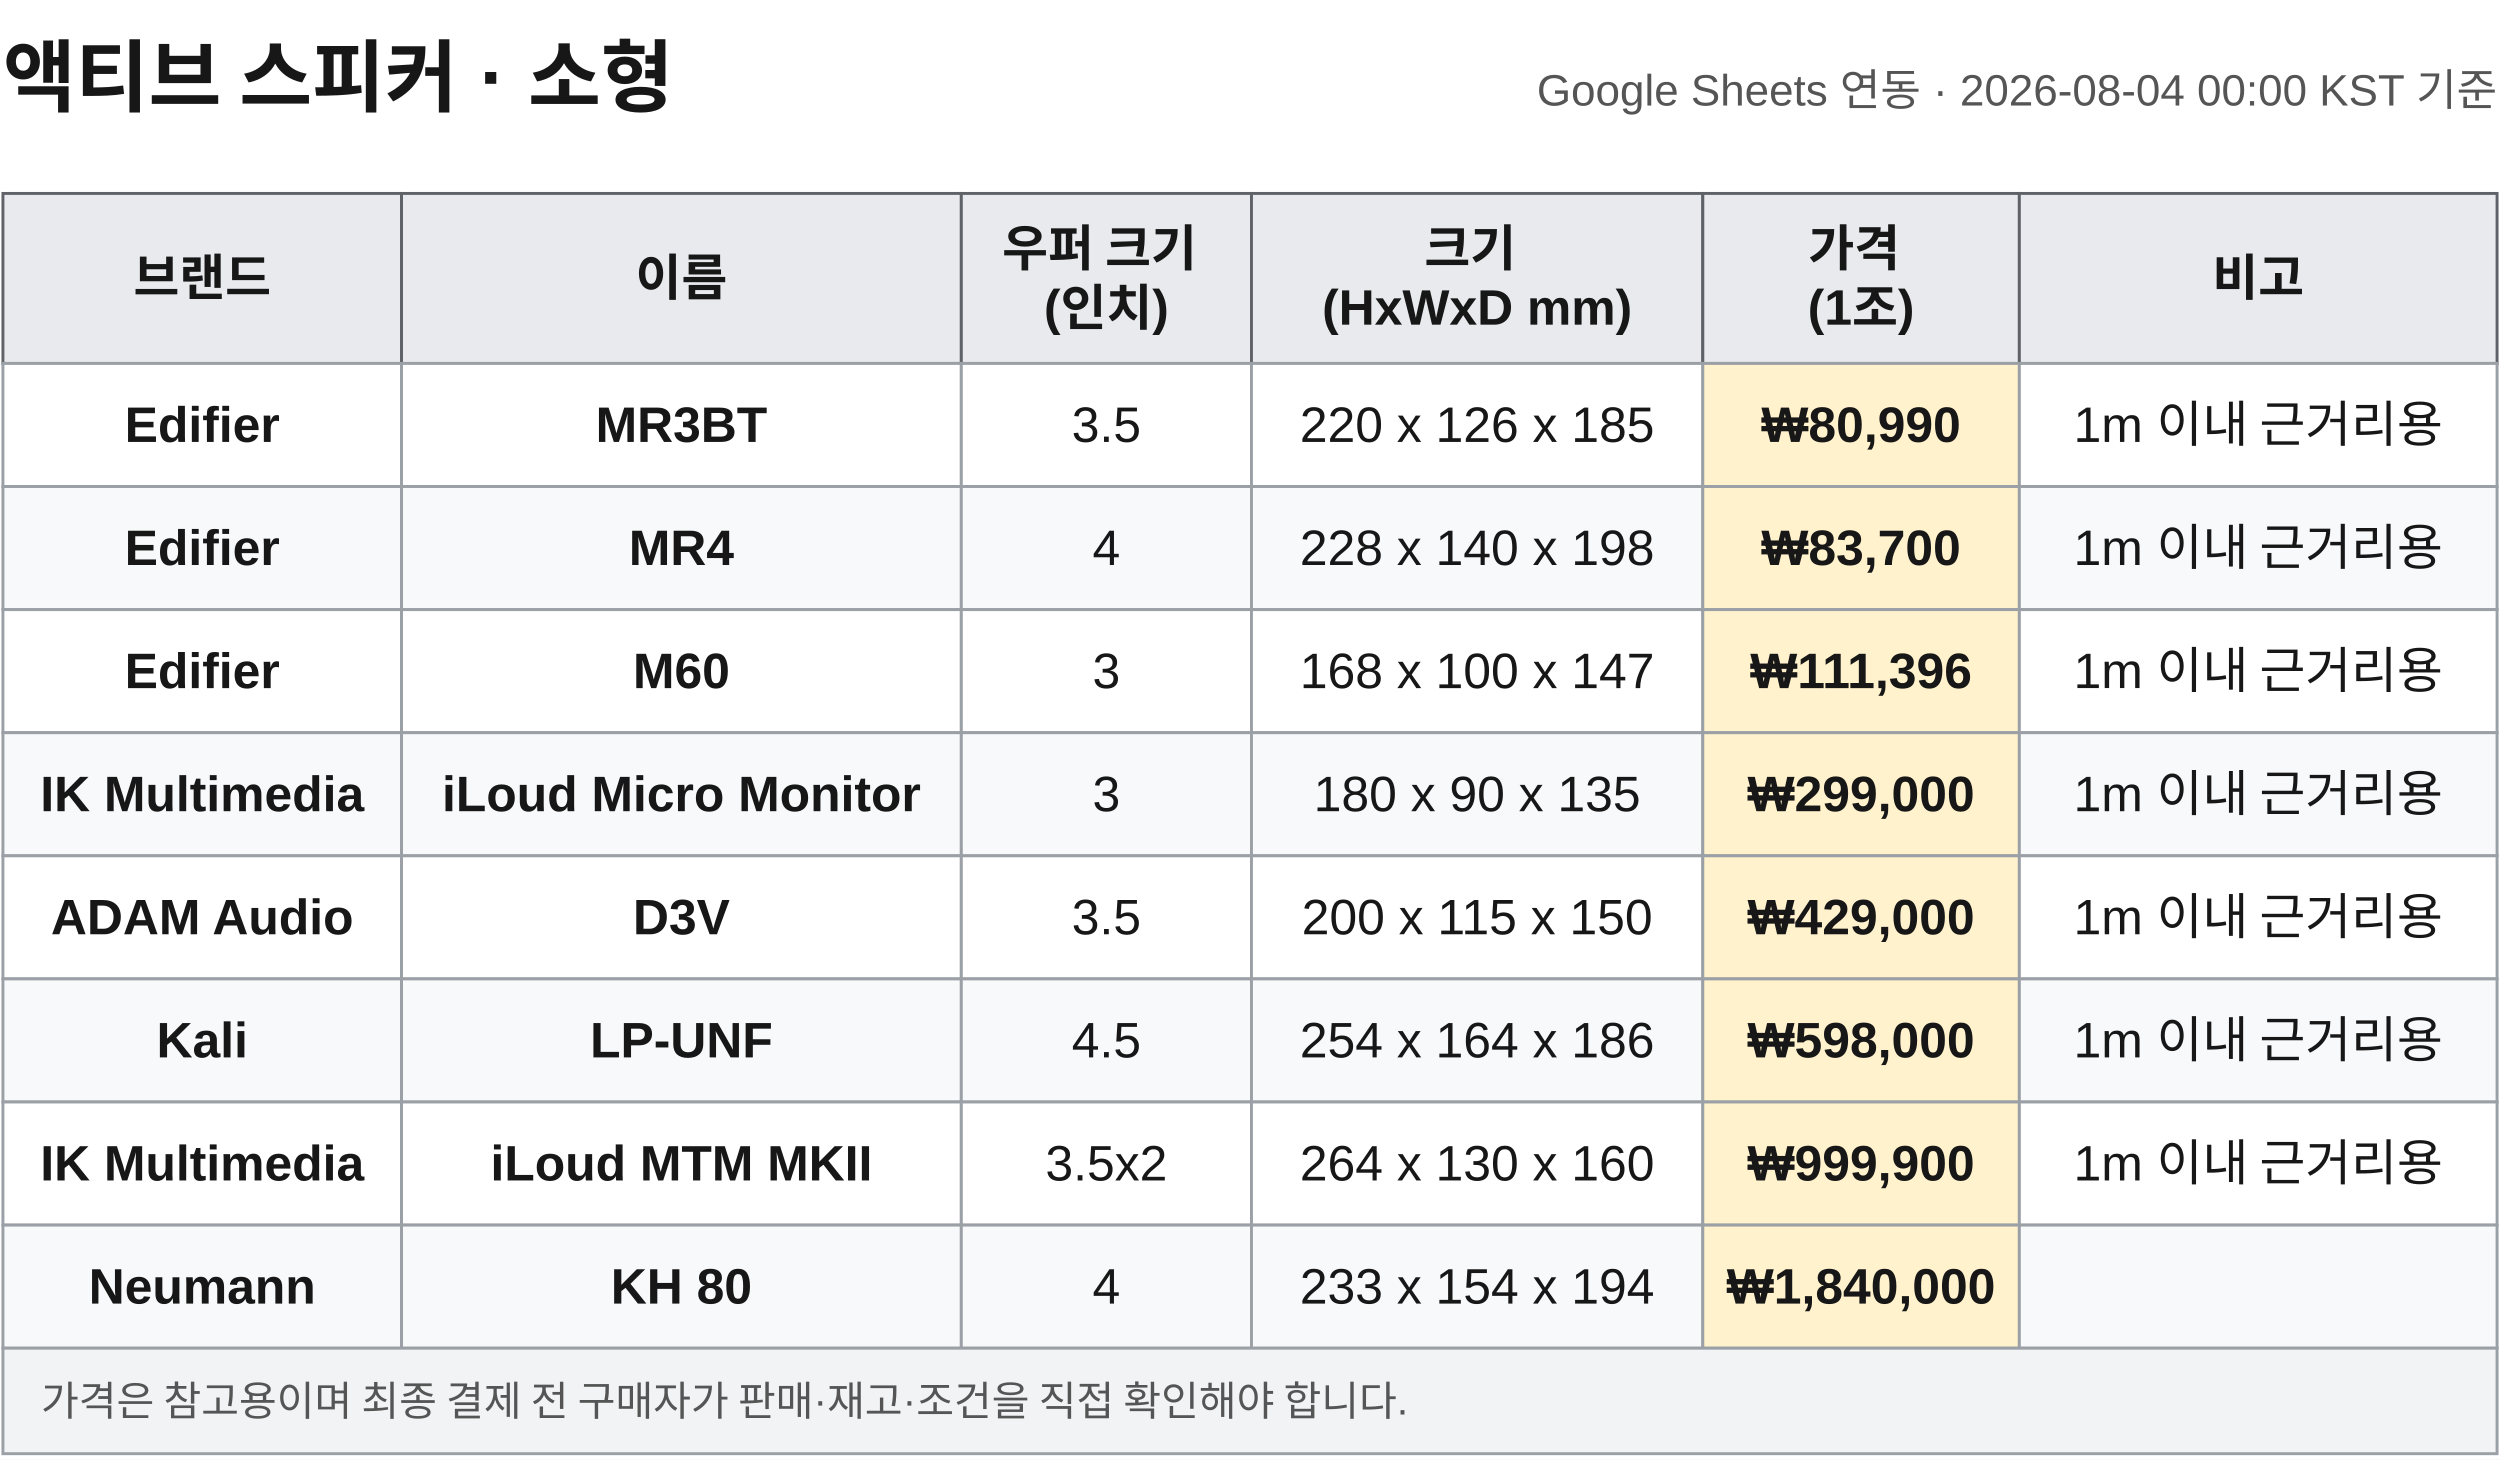
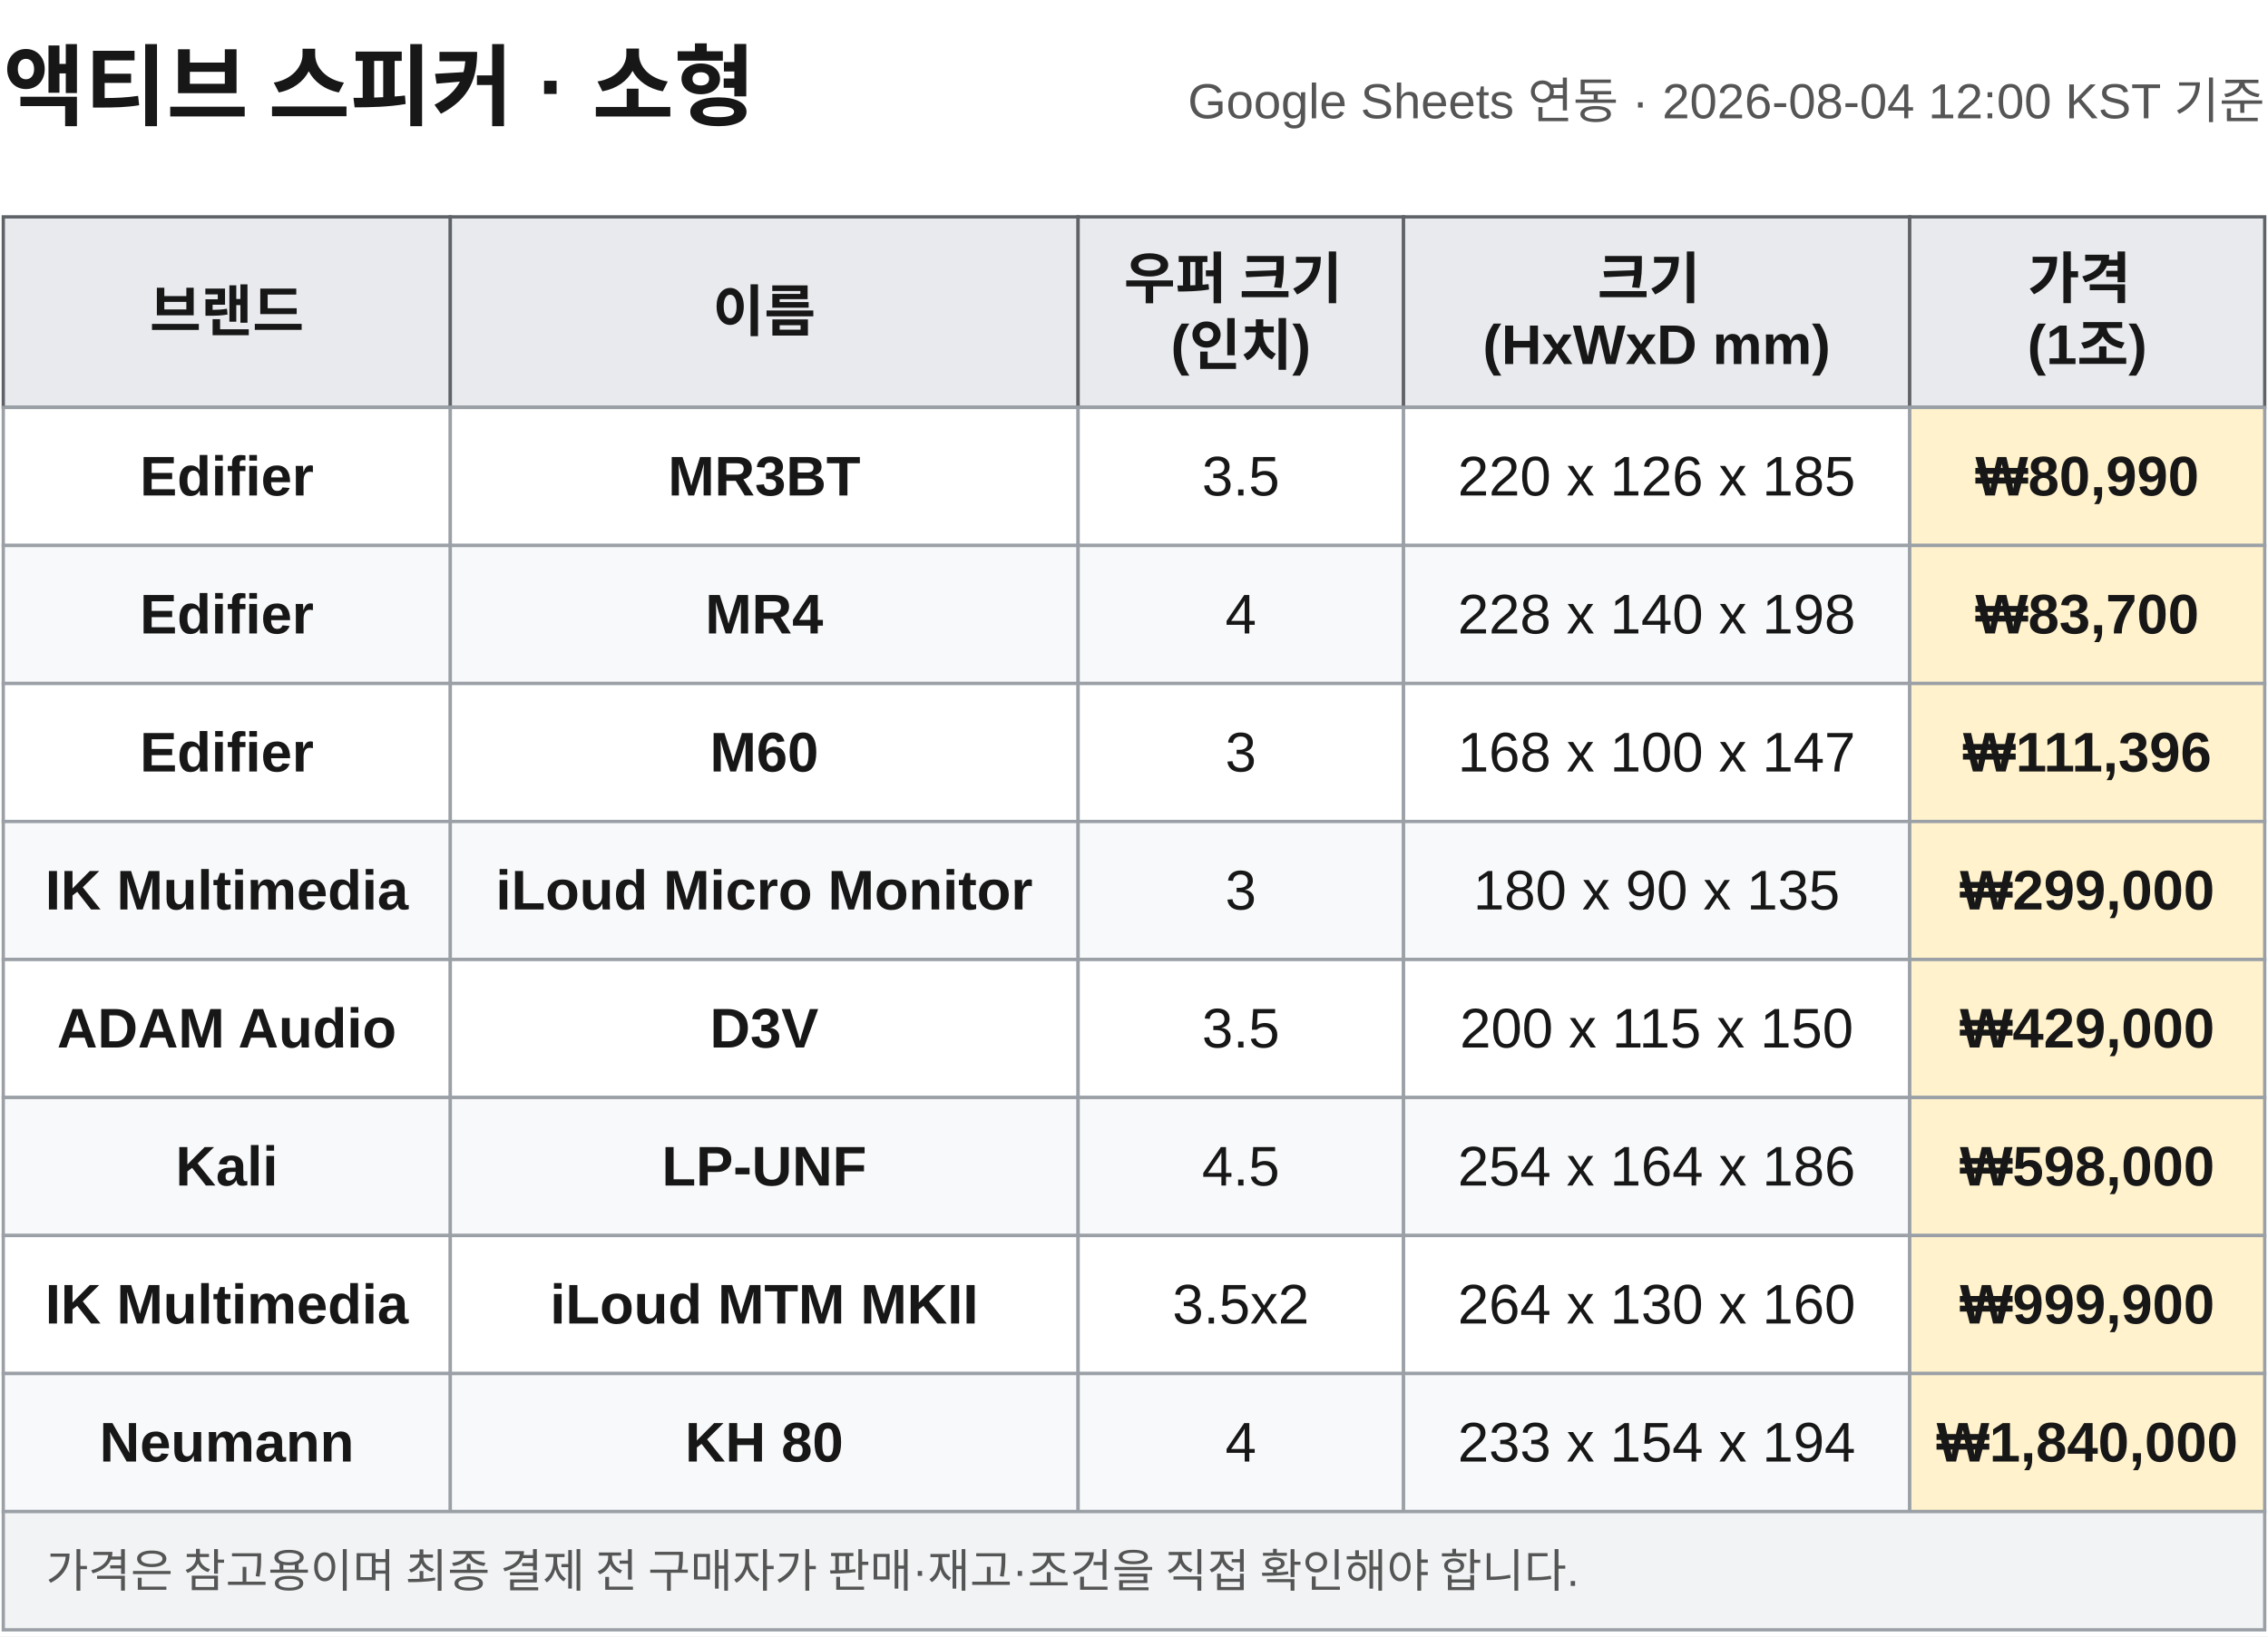
- <svg xmlns="http://www.w3.org/2000/svg" width="853" height="498" viewBox="0 0 853 498">
+ <svg xmlns="http://www.w3.org/2000/svg" width="690" height="498" viewBox="0 0 690 498">
  <style>
    text { font-family: "Noto Sans KR", "Malgun Gothic", "Apple SD Gothic Neo", Arial, sans-serif; fill: #171717; }
    .title { font-size: 27px; font-weight: 900; }
    .sub { font-size: 15px; font-weight: 400; fill: #555; }
    .head { font-weight: 800; }
    .cell { font-weight: 400; }
    .emphasis { font-weight: 700; }
    .foot { font-size: 14px; font-weight: 400; fill: #555; }
  </style>
  <rect width="100%" height="100%" fill="#ffffff" />
  <text class="title" x="1" y="36">액티브 스피커 · 소형</text>
-   <text class="sub" x="852" y="36" text-anchor="end">Google Sheets 연동 · 2026-08-04 00:00 KST 기준</text>
+   <text class="sub" x="689" y="36" text-anchor="end">Google Sheets 연동 · 2026-08-04 12:00 KST 기준</text>
  <rect x="1" y="66" width="136" height="58" fill="#e8eaed" stroke="#5f6368" />
  <text class="head" font-size="17" text-anchor="middle">
    <tspan x="69" y="100.78">브랜드</tspan>
  </text>
  <rect x="137" y="66" width="191" height="58" fill="#e8eaed" stroke="#5f6368" />
  <text class="head" font-size="17" text-anchor="middle">
    <tspan x="232.5" y="100.78">이름</tspan>
  </text>
  <rect x="328" y="66" width="99" height="58" fill="#e8eaed" stroke="#5f6368" />
  <text class="head" font-size="17" text-anchor="middle">
    <tspan x="377.5" y="90.78">우퍼 크기</tspan>
    <tspan x="377.5" y="110.78">(인치)</tspan>
  </text>
  <rect x="427" y="66" width="154" height="58" fill="#e8eaed" stroke="#5f6368" />
  <text class="head" font-size="17" text-anchor="middle">
    <tspan x="504" y="90.78">크기</tspan>
    <tspan x="504" y="110.78">(HxWxD mm)</tspan>
  </text>
  <rect x="581" y="66" width="108" height="58" fill="#e8eaed" stroke="#5f6368" />
  <text class="head" font-size="17" text-anchor="middle">
    <tspan x="635" y="90.78">가격</tspan>
    <tspan x="635" y="110.78">(1조)</tspan>
  </text>
-   <rect x="689" y="66" width="163" height="58" fill="#e8eaed" stroke="#5f6368" />
-   <text class="head" font-size="17" text-anchor="middle">
-     <tspan x="770.5" y="100.78">비고</tspan>
-   </text>
  <rect x="1" y="124" width="136" height="42" fill="#ffffff" stroke="#9aa0a6" />
  <text class="emphasis" font-size="17" text-anchor="middle">
    <tspan x="69" y="150.78">Edifier</tspan>
  </text>
  <rect x="137" y="124" width="191" height="42" fill="#ffffff" stroke="#9aa0a6" />
  <text class="emphasis" font-size="17" text-anchor="middle">
    <tspan x="232.5" y="150.78">MR3BT</tspan>
  </text>
  <rect x="328" y="124" width="99" height="42" fill="#ffffff" stroke="#9aa0a6" />
  <text class="cell" font-size="17" text-anchor="middle">
    <tspan x="377.5" y="150.78">3.5</tspan>
  </text>
  <rect x="427" y="124" width="154" height="42" fill="#ffffff" stroke="#9aa0a6" />
  <text class="cell" font-size="17" text-anchor="middle">
    <tspan x="504" y="150.78">220 x 126 x 185</tspan>
  </text>
  <rect x="581" y="124" width="108" height="42" fill="#fff2cc" stroke="#9aa0a6" />
  <text class="emphasis" font-size="17" text-anchor="middle">
    <tspan x="635" y="150.78">₩80,990</tspan>
-   </text>
-   <rect x="689" y="124" width="163" height="42" fill="#ffffff" stroke="#9aa0a6" />
-   <text class="cell" font-size="17" text-anchor="middle">
-     <tspan x="770.5" y="150.78">1m 이내 근거리용</tspan>
  </text>
  <rect x="1" y="166" width="136" height="42" fill="#f8f9fa" stroke="#9aa0a6" />
  <text class="emphasis" font-size="17" text-anchor="middle">
    <tspan x="69" y="192.78">Edifier</tspan>
  </text>
  <rect x="137" y="166" width="191" height="42" fill="#f8f9fa" stroke="#9aa0a6" />
  <text class="emphasis" font-size="17" text-anchor="middle">
    <tspan x="232.5" y="192.78">MR4</tspan>
  </text>
  <rect x="328" y="166" width="99" height="42" fill="#f8f9fa" stroke="#9aa0a6" />
  <text class="cell" font-size="17" text-anchor="middle">
    <tspan x="377.5" y="192.78">4</tspan>
  </text>
  <rect x="427" y="166" width="154" height="42" fill="#f8f9fa" stroke="#9aa0a6" />
  <text class="cell" font-size="17" text-anchor="middle">
    <tspan x="504" y="192.78">228 x 140 x 198</tspan>
  </text>
  <rect x="581" y="166" width="108" height="42" fill="#fff2cc" stroke="#9aa0a6" />
  <text class="emphasis" font-size="17" text-anchor="middle">
    <tspan x="635" y="192.78">₩83,700</tspan>
  </text>
-   <rect x="689" y="166" width="163" height="42" fill="#f8f9fa" stroke="#9aa0a6" />
-   <text class="cell" font-size="17" text-anchor="middle">
-     <tspan x="770.5" y="192.78">1m 이내 근거리용</tspan>
-   </text>
  <rect x="1" y="208" width="136" height="42" fill="#ffffff" stroke="#9aa0a6" />
  <text class="emphasis" font-size="17" text-anchor="middle">
    <tspan x="69" y="234.78">Edifier</tspan>
  </text>
  <rect x="137" y="208" width="191" height="42" fill="#ffffff" stroke="#9aa0a6" />
  <text class="emphasis" font-size="17" text-anchor="middle">
    <tspan x="232.5" y="234.78">M60</tspan>
  </text>
  <rect x="328" y="208" width="99" height="42" fill="#ffffff" stroke="#9aa0a6" />
  <text class="cell" font-size="17" text-anchor="middle">
    <tspan x="377.5" y="234.78">3</tspan>
  </text>
  <rect x="427" y="208" width="154" height="42" fill="#ffffff" stroke="#9aa0a6" />
  <text class="cell" font-size="17" text-anchor="middle">
    <tspan x="504" y="234.78">168 x 100 x 147</tspan>
  </text>
  <rect x="581" y="208" width="108" height="42" fill="#fff2cc" stroke="#9aa0a6" />
  <text class="emphasis" font-size="17" text-anchor="middle">
    <tspan x="635" y="234.78">₩111,396</tspan>
-   </text>
-   <rect x="689" y="208" width="163" height="42" fill="#ffffff" stroke="#9aa0a6" />
-   <text class="cell" font-size="17" text-anchor="middle">
-     <tspan x="770.5" y="234.78">1m 이내 근거리용</tspan>
  </text>
  <rect x="1" y="250" width="136" height="42" fill="#f8f9fa" stroke="#9aa0a6" />
  <text class="emphasis" font-size="17" text-anchor="middle">
    <tspan x="69" y="276.78">IK Multimedia</tspan>
  </text>
  <rect x="137" y="250" width="191" height="42" fill="#f8f9fa" stroke="#9aa0a6" />
  <text class="emphasis" font-size="17" text-anchor="middle">
    <tspan x="232.5" y="276.78">iLoud Micro Monitor</tspan>
  </text>
  <rect x="328" y="250" width="99" height="42" fill="#f8f9fa" stroke="#9aa0a6" />
  <text class="cell" font-size="17" text-anchor="middle">
    <tspan x="377.5" y="276.78">3</tspan>
  </text>
  <rect x="427" y="250" width="154" height="42" fill="#f8f9fa" stroke="#9aa0a6" />
  <text class="cell" font-size="17" text-anchor="middle">
    <tspan x="504" y="276.78">180 x 90 x 135</tspan>
  </text>
  <rect x="581" y="250" width="108" height="42" fill="#fff2cc" stroke="#9aa0a6" />
  <text class="emphasis" font-size="17" text-anchor="middle">
    <tspan x="635" y="276.78">₩299,000</tspan>
  </text>
-   <rect x="689" y="250" width="163" height="42" fill="#f8f9fa" stroke="#9aa0a6" />
-   <text class="cell" font-size="17" text-anchor="middle">
-     <tspan x="770.5" y="276.78">1m 이내 근거리용</tspan>
-   </text>
  <rect x="1" y="292" width="136" height="42" fill="#ffffff" stroke="#9aa0a6" />
  <text class="emphasis" font-size="17" text-anchor="middle">
    <tspan x="69" y="318.78">ADAM Audio</tspan>
  </text>
  <rect x="137" y="292" width="191" height="42" fill="#ffffff" stroke="#9aa0a6" />
  <text class="emphasis" font-size="17" text-anchor="middle">
    <tspan x="232.5" y="318.78">D3V</tspan>
  </text>
  <rect x="328" y="292" width="99" height="42" fill="#ffffff" stroke="#9aa0a6" />
  <text class="cell" font-size="17" text-anchor="middle">
    <tspan x="377.5" y="318.78">3.5</tspan>
  </text>
  <rect x="427" y="292" width="154" height="42" fill="#ffffff" stroke="#9aa0a6" />
  <text class="cell" font-size="17" text-anchor="middle">
    <tspan x="504" y="318.78">200 x 115 x 150</tspan>
  </text>
  <rect x="581" y="292" width="108" height="42" fill="#fff2cc" stroke="#9aa0a6" />
  <text class="emphasis" font-size="17" text-anchor="middle">
    <tspan x="635" y="318.78">₩429,000</tspan>
-   </text>
-   <rect x="689" y="292" width="163" height="42" fill="#ffffff" stroke="#9aa0a6" />
-   <text class="cell" font-size="17" text-anchor="middle">
-     <tspan x="770.5" y="318.78">1m 이내 근거리용</tspan>
  </text>
  <rect x="1" y="334" width="136" height="42" fill="#f8f9fa" stroke="#9aa0a6" />
  <text class="emphasis" font-size="17" text-anchor="middle">
    <tspan x="69" y="360.78">Kali</tspan>
  </text>
  <rect x="137" y="334" width="191" height="42" fill="#f8f9fa" stroke="#9aa0a6" />
  <text class="emphasis" font-size="17" text-anchor="middle">
    <tspan x="232.5" y="360.78">LP-UNF</tspan>
  </text>
  <rect x="328" y="334" width="99" height="42" fill="#f8f9fa" stroke="#9aa0a6" />
  <text class="cell" font-size="17" text-anchor="middle">
    <tspan x="377.5" y="360.78">4.5</tspan>
  </text>
  <rect x="427" y="334" width="154" height="42" fill="#f8f9fa" stroke="#9aa0a6" />
  <text class="cell" font-size="17" text-anchor="middle">
    <tspan x="504" y="360.78">254 x 164 x 186</tspan>
  </text>
  <rect x="581" y="334" width="108" height="42" fill="#fff2cc" stroke="#9aa0a6" />
  <text class="emphasis" font-size="17" text-anchor="middle">
    <tspan x="635" y="360.78">₩598,000</tspan>
  </text>
-   <rect x="689" y="334" width="163" height="42" fill="#f8f9fa" stroke="#9aa0a6" />
-   <text class="cell" font-size="17" text-anchor="middle">
-     <tspan x="770.5" y="360.78">1m 이내 근거리용</tspan>
-   </text>
  <rect x="1" y="376" width="136" height="42" fill="#ffffff" stroke="#9aa0a6" />
  <text class="emphasis" font-size="17" text-anchor="middle">
    <tspan x="69" y="402.78">IK Multimedia</tspan>
  </text>
  <rect x="137" y="376" width="191" height="42" fill="#ffffff" stroke="#9aa0a6" />
  <text class="emphasis" font-size="17" text-anchor="middle">
    <tspan x="232.5" y="402.78">iLoud MTM MKII</tspan>
  </text>
  <rect x="328" y="376" width="99" height="42" fill="#ffffff" stroke="#9aa0a6" />
  <text class="cell" font-size="17" text-anchor="middle">
    <tspan x="377.5" y="402.78">3.5x2</tspan>
  </text>
  <rect x="427" y="376" width="154" height="42" fill="#ffffff" stroke="#9aa0a6" />
  <text class="cell" font-size="17" text-anchor="middle">
    <tspan x="504" y="402.78">264 x 130 x 160</tspan>
  </text>
  <rect x="581" y="376" width="108" height="42" fill="#fff2cc" stroke="#9aa0a6" />
  <text class="emphasis" font-size="17" text-anchor="middle">
    <tspan x="635" y="402.78">₩999,900</tspan>
-   </text>
-   <rect x="689" y="376" width="163" height="42" fill="#ffffff" stroke="#9aa0a6" />
-   <text class="cell" font-size="17" text-anchor="middle">
-     <tspan x="770.5" y="402.78">1m 이내 근거리용</tspan>
  </text>
  <rect x="1" y="418" width="136" height="42" fill="#f8f9fa" stroke="#9aa0a6" />
  <text class="emphasis" font-size="17" text-anchor="middle">
    <tspan x="69" y="444.78">Neumann</tspan>
  </text>
  <rect x="137" y="418" width="191" height="42" fill="#f8f9fa" stroke="#9aa0a6" />
  <text class="emphasis" font-size="17" text-anchor="middle">
    <tspan x="232.5" y="444.78">KH 80</tspan>
  </text>
  <rect x="328" y="418" width="99" height="42" fill="#f8f9fa" stroke="#9aa0a6" />
  <text class="cell" font-size="17" text-anchor="middle">
    <tspan x="377.5" y="444.78">4</tspan>
  </text>
  <rect x="427" y="418" width="154" height="42" fill="#f8f9fa" stroke="#9aa0a6" />
  <text class="cell" font-size="17" text-anchor="middle">
    <tspan x="504" y="444.78">233 x 154 x 194</tspan>
  </text>
  <rect x="581" y="418" width="108" height="42" fill="#fff2cc" stroke="#9aa0a6" />
  <text class="emphasis" font-size="17" text-anchor="middle">
    <tspan x="635" y="444.78">₩1,840,000</tspan>
  </text>
-   <rect x="689" y="418" width="163" height="42" fill="#f8f9fa" stroke="#9aa0a6" />
-   <text class="cell" font-size="17" text-anchor="middle">
-     <tspan x="770.5" y="444.78" />
-   </text>
-   <rect x="1" y="460" width="851" height="36" fill="#f1f3f4" stroke="#9aa0a6" />
+   <rect x="1" y="460" width="688" height="36" fill="#f1f3f4" stroke="#9aa0a6" />
  <text class="foot" x="14" y="483">가격은 참고용이며 최종 결제 전 구매자가 판매·재고·조건을 직접 확인해야 합니다.</text>
</svg>
